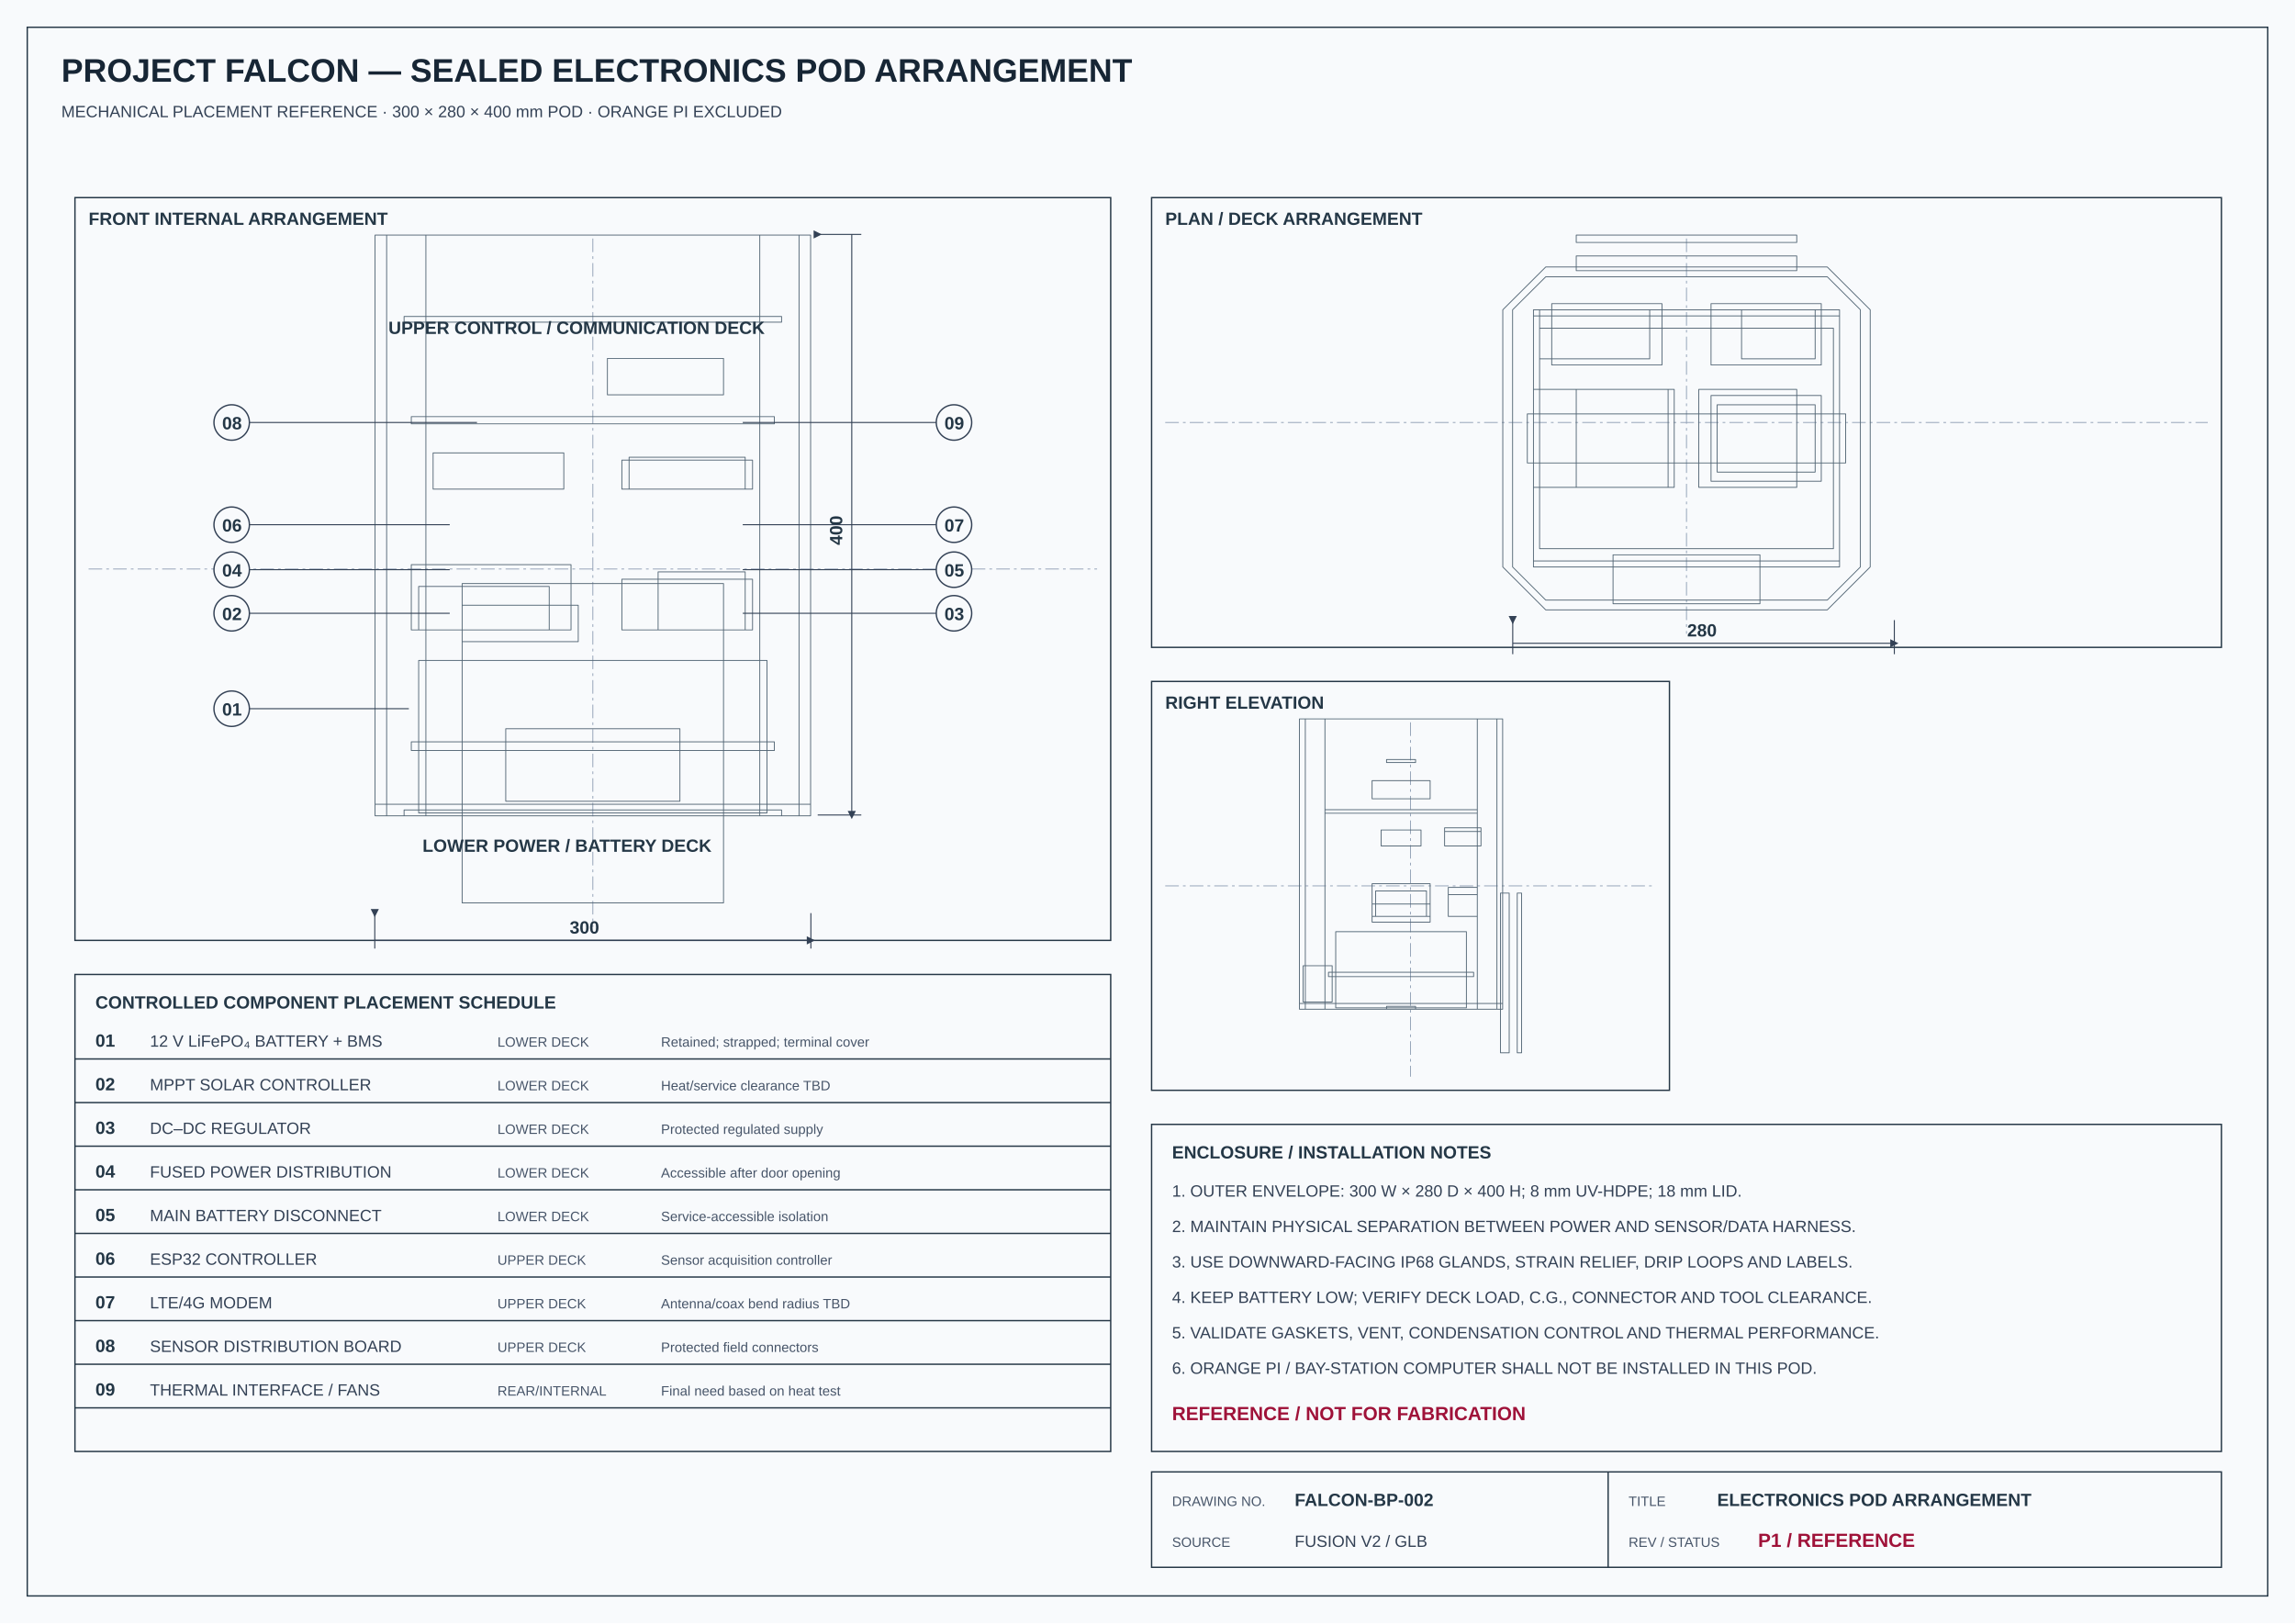
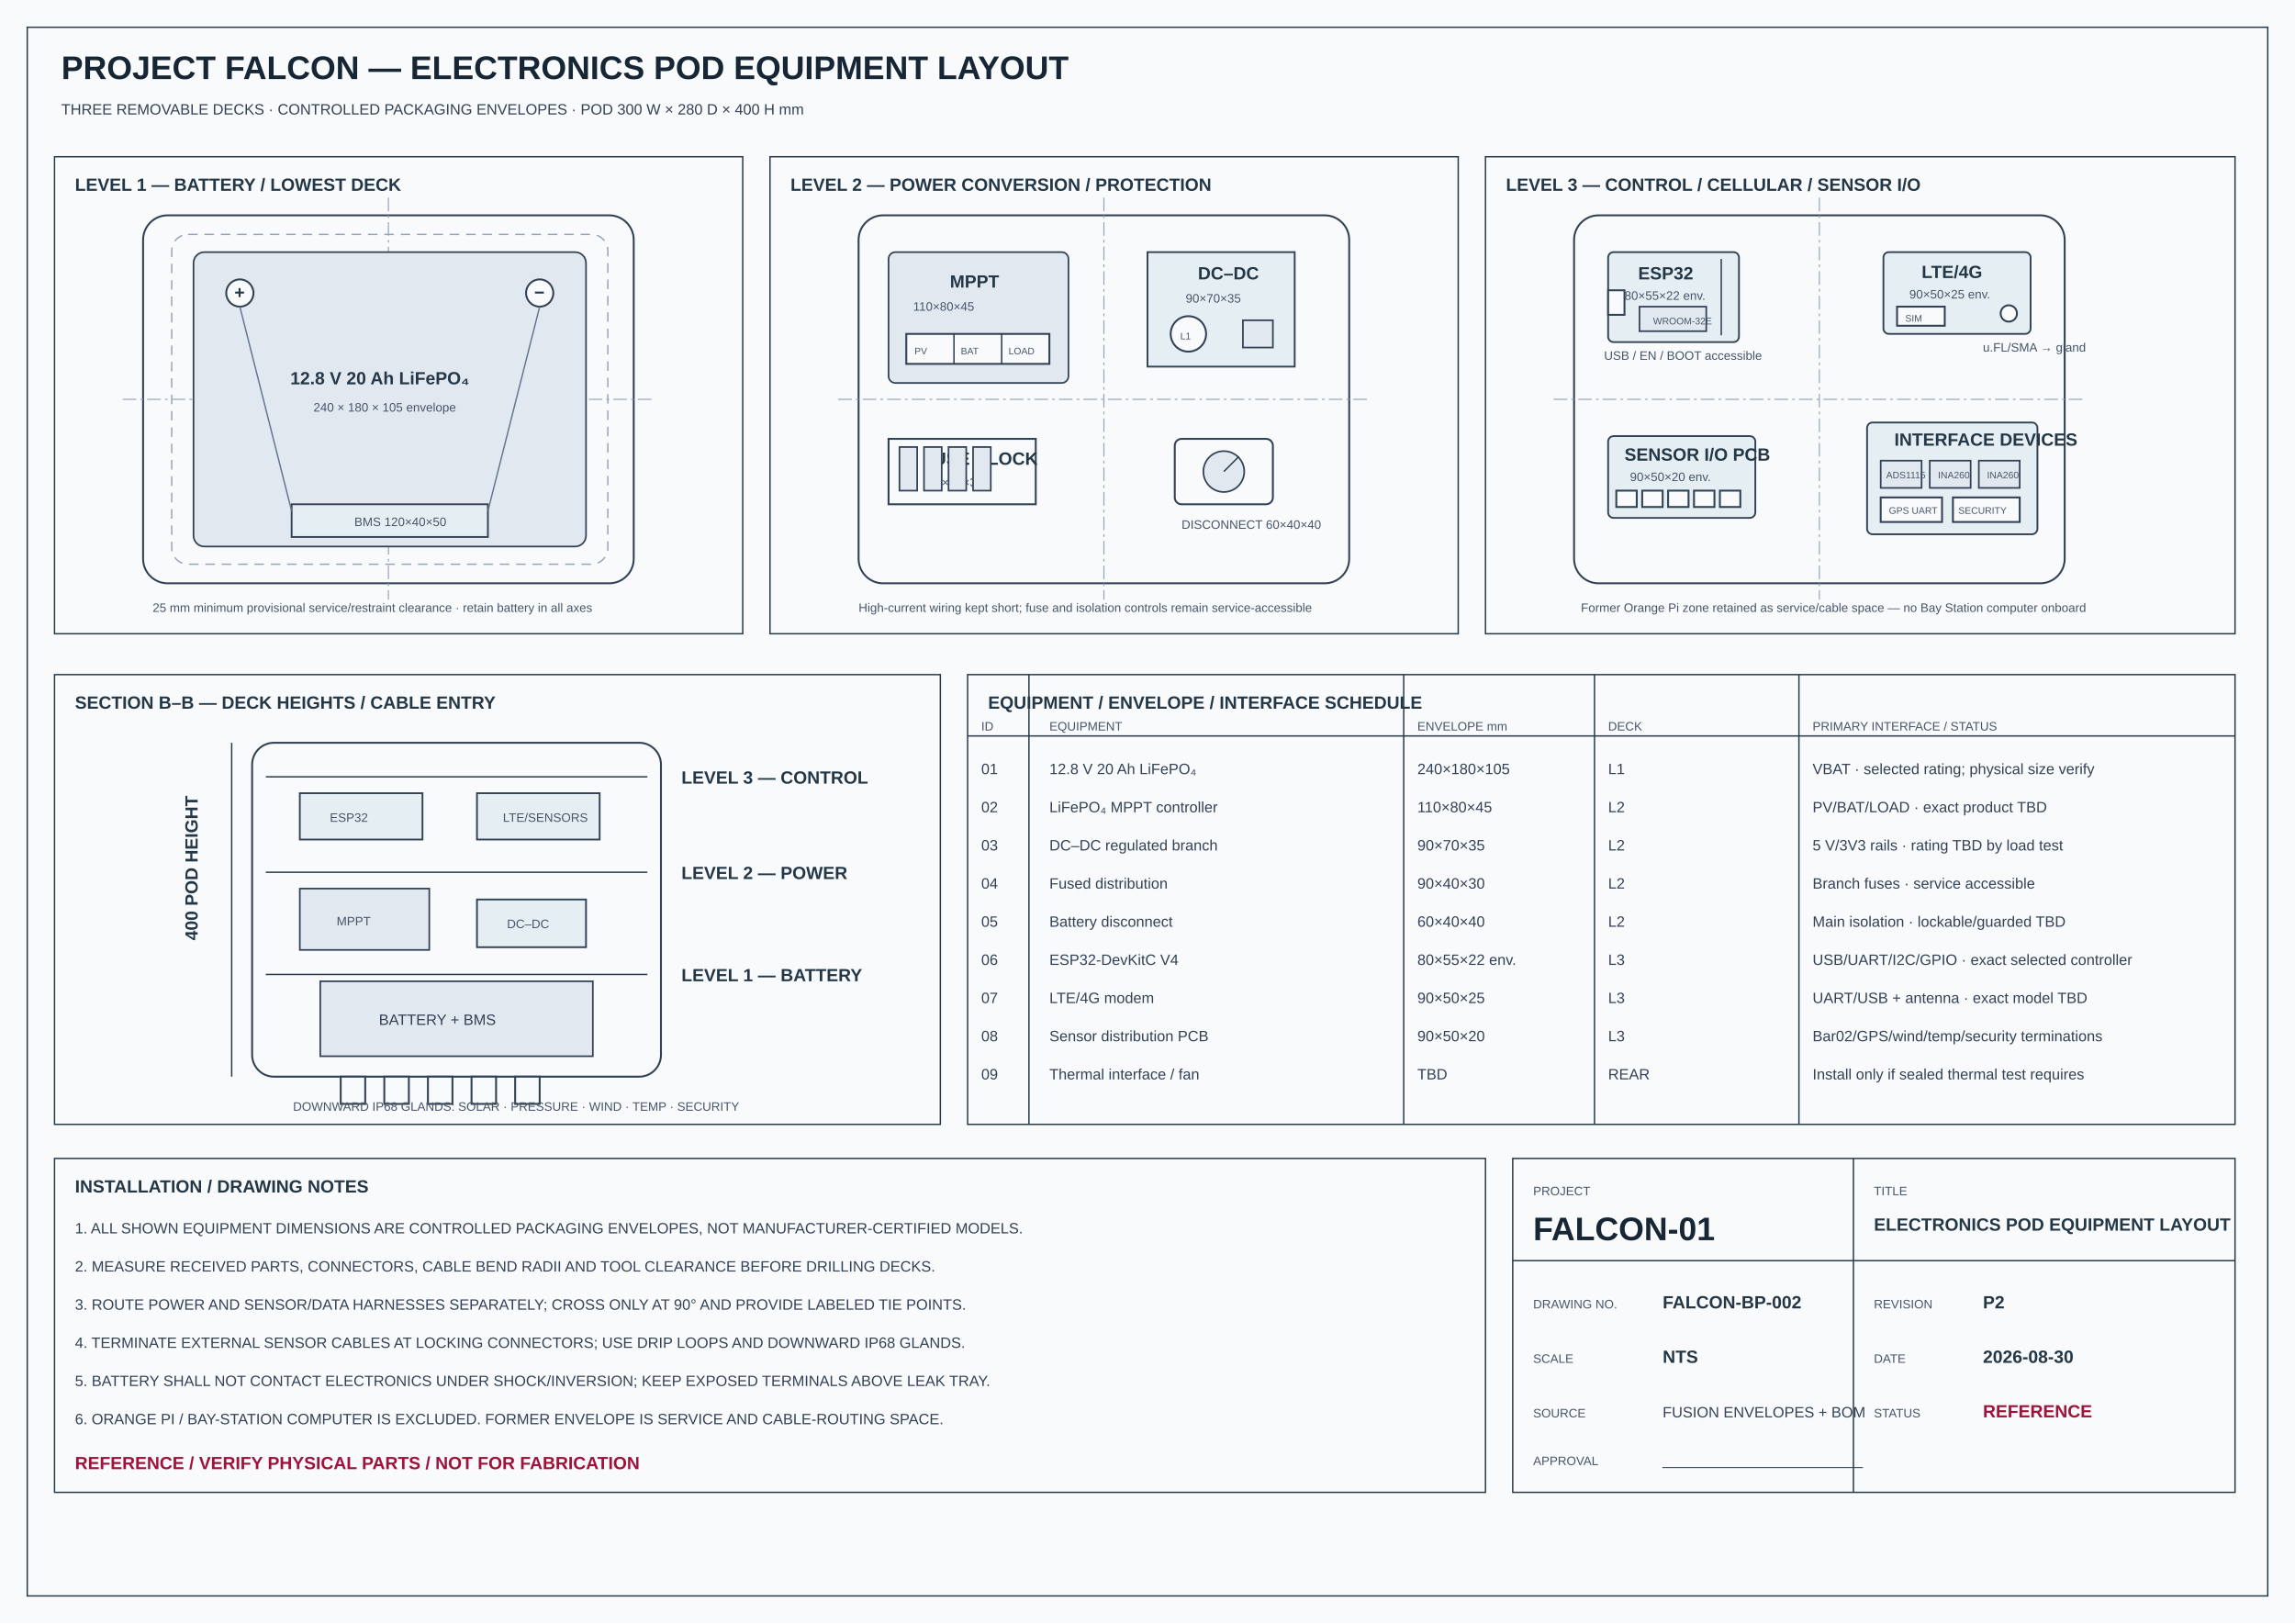
<svg xmlns="http://www.w3.org/2000/svg" width="1684" height="1191" viewBox="0 0 1684 1191">
  <defs>
-     <style>.border{fill:none;stroke:#253746;stroke-width:1}.object{fill:none;stroke:#526574;stroke-width:.62;stroke-linecap:round}.center{fill:none;stroke:#94a3b8;stroke-width:.65;stroke-dasharray:10 3 2 3}.dim{fill:none;stroke:#334155;stroke-width:.75}.call{fill:#f8fafc;stroke:#334155;stroke-width:1}.title{font-family:Arial,sans-serif;font-size:24px;font-weight:700;fill:#172635}.head{font-family:Arial,sans-serif;font-size:13px;font-weight:700;fill:#243746}.txt{font-family:Arial,sans-serif;font-size:12px;fill:#334155}.small{font-family:Arial,sans-serif;font-size:10px;fill:#475569}.tiny{font-family:Arial,sans-serif;font-size:8px;fill:#64748b}.warn{font-family:Arial,sans-serif;font-size:14px;font-weight:700;fill:#9f1239}</style>
-     <marker id="arr2" markerWidth="8" markerHeight="8" refX="4" refY="4" orient="auto">
-       <path d="M8 4 0 0v8z" fill="#334155" />
-     </marker>
+     <style>.b{fill:none;stroke:#263746;stroke-width:1}.o{fill:#f8fafc;stroke:#334155;stroke-width:1.4}.pcb{fill:#e5eef3;stroke:#334155;stroke-width:1.3}.metal{fill:#e2e8f0;stroke:#334155;stroke-width:1.2}.keep{fill:none;stroke:#94a3b8;stroke-width:1;stroke-dasharray:7 5}.wire{fill:none;stroke:#64748b;stroke-width:1}.ctr{fill:none;stroke:#94a3b8;stroke-width:.8;stroke-dasharray:10 3 2 3}.title{font-family:Arial,sans-serif;font-size:24px;font-weight:700;fill:#172635}.h{font-family:Arial,sans-serif;font-size:13px;font-weight:700;fill:#243746}.t{font-family:Arial,sans-serif;font-size:11px;fill:#334155}.s{font-family:Arial,sans-serif;font-size:9px;fill:#475569}.xs{font-family:Arial,sans-serif;font-size:7px;fill:#475569}.w{font-family:Arial,sans-serif;font-size:13px;font-weight:700;fill:#9f1239}</style>
  </defs>
  <rect width="1684" height="1191" fill="#f8fafc" />
-   <rect x="20" y="20" width="1644" height="1151" class="border" />
-   <text x="45" y="60" class="title">PROJECT FALCON — SEALED ELECTRONICS POD ARRANGEMENT</text>
-   <text x="45" y="86" class="txt">MECHANICAL PLACEMENT REFERENCE · 300 × 280 × 400 mm POD · ORANGE PI EXCLUDED</text>
-   <rect x="55" y="145" width="760" height="545" class="border" />
-   <text x="65" y="165" class="head">FRONT INTERNAL ARRANGEMENT</text>
-   <path d="M435.0 175V680 M65 417.5H805" class="center" />
-   <path d="M312.5 172.5L312.5 598.6 M275.2 172.5L275.2 598.6 M557.5 172.5L557.5 598.6 M594.8 172.5L594.8 598.6 M283.7 172.5L283.7 598.6 M586.3 172.5L586.3 598.6 M573.5 236.4L296.5 236.4 M296.5 232.2L573.5 232.2 M573.5 598.6L296.5 598.6 M296.5 594.3L573.5 594.3 M568.2 550.7L301.8 550.7 M568.2 544.3L301.8 544.3 M568.2 311.0L301.8 311.0 M301.8 305.7L568.2 305.7 M562.8 596.5L307.2 596.5 M562.8 484.6L307.2 484.6 M312.5 598.6L557.5 598.6 M312.5 590.1L557.5 590.1 M312.5 172.5L557.5 172.5 M339.1 662.5L339.1 428.2 M530.9 662.5L530.9 428.2 M339.1 662.5L530.9 662.5 M339.1 428.2L530.9 428.2 M371.1 587.9L498.9 587.9 M371.1 534.7L498.9 534.7 M419.0 462.2L301.8 462.2 M301.8 414.3L419.0 414.3 M307.2 484.6L307.2 596.5 M562.8 484.6L562.8 596.5 M552.2 462.2L456.3 462.2 M456.3 425.0L552.2 425.0 M403.0 462.2L307.2 462.2 M307.2 430.3L403.0 430.3 M413.7 358.9L317.8 358.9 M413.7 332.3L317.8 332.3 M456.3 337.6L552.2 337.6 M552.2 358.9L456.3 358.9 M546.8 358.9L461.6 358.9 M461.6 335.5L546.8 335.5 M424.3 470.8L339.1 470.8 M339.1 444.1L424.3 444.1 M530.9 289.7L445.7 289.7 M445.7 263.0L530.9 263.0 M546.8 462.2L482.9 462.2 M482.9 419.6L546.8 419.6 M371.1 534.7L371.1 587.9 M498.9 534.7L498.9 587.9 M301.8 414.3L301.8 462.2 M419.0 414.3L419.0 462.2 M482.9 419.6L482.9 462.2 M546.8 419.6L546.8 462.2 M456.3 425.0L456.3 462.2 M552.2 425.0L552.2 462.2 M275.2 598.6L312.5 598.6 M557.5 590.1L594.8 590.1 M275.2 590.1L312.5 590.1 M594.8 598.6L557.5 598.6 M557.5 172.5L594.8 172.5 M275.2 172.5L312.5 172.5 M307.2 430.3L307.2 462.2 M403.0 430.3L403.0 462.2 M283.7 598.6L312.5 598.6 M557.5 172.5L586.3 172.5 M312.5 172.5L283.7 172.5 M586.3 598.6L557.5 598.6 M339.1 444.1L339.1 470.8 M424.3 444.1L424.3 470.8 M445.7 263.0L445.7 289.7 M530.9 263.0L530.9 289.7 M317.8 332.3L317.8 358.9 M413.7 332.3L413.7 358.9 M461.6 335.5L461.6 358.9 M546.8 335.5L546.8 358.9 M456.3 337.6L456.3 358.9 M552.2 337.6L552.2 358.9 M312.5 590.1L312.5 598.6 M275.2 590.1L275.2 598.6 M557.5 590.1L557.5 598.6 M594.8 590.1L594.8 598.6 M301.8 544.3L301.8 550.7 M568.2 544.3L568.2 550.7 M301.8 305.7L301.8 311.0 M568.2 305.7L568.2 311.0 M296.5 232.2L296.5 236.4 M573.5 232.2L573.5 236.4 M296.5 594.3L296.5 598.6 M573.5 594.3L573.5 598.6" class="object" />
-   <rect x="845" y="145" width="785" height="330" class="border" />
-   <text x="855" y="165" class="head">PLAN / DECK ARRANGEMENT</text>
-   <path d="M1237.5 175V465 M855 310.0H1620" class="center" />
-   <path d="M1354.3 303.7L1120.7 303.7 M1354.3 339.7L1120.7 339.7 M1349.8 411.6L1125.2 411.6 M1349.8 231.8L1125.2 231.8 M1349.8 227.3L1125.2 227.3 M1349.8 416.0L1125.2 416.0 M1345.3 402.6L1129.7 402.6 M1345.3 240.8L1129.7 240.8 M1134.2 447.5L1340.8 447.5 M1134.2 195.9L1340.8 195.9 M1134.2 203.1L1340.8 203.1 M1134.2 440.3L1340.8 440.3 M1372.3 416.0L1372.3 227.3 M1102.7 416.0L1102.7 227.3 M1109.9 416.0L1109.9 227.3 M1365.1 227.3L1365.1 416.0 M1349.8 416.0L1349.8 227.3 M1125.2 416.0L1125.2 227.3 M1349.8 411.6L1349.8 231.8 M1125.2 411.6L1125.2 231.8 M1345.3 240.8L1345.3 402.6 M1129.7 402.6L1129.7 240.8 M1156.6 187.8L1318.4 187.8 M1318.4 198.6L1156.6 198.6 M1318.4 177.9L1156.6 177.9 M1156.6 172.5L1318.4 172.5 M1183.6 407.1L1291.4 407.1 M1291.4 443.0L1183.6 443.0 M1224.0 357.6L1125.2 357.6 M1224.0 285.7L1125.2 285.7 M1255.5 353.1L1336.4 353.1 M1336.4 290.2L1255.5 290.2 M1210.5 263.3L1129.7 263.3 M1210.5 227.3L1129.7 227.3 M1219.5 267.8L1138.6 267.8 M1219.5 222.8L1138.6 222.8 M1336.4 267.8L1255.5 267.8 M1336.4 222.8L1255.5 222.8 M1228.5 357.6L1228.5 285.7 M1156.6 357.6L1156.6 285.7 M1318.4 357.6L1318.4 285.7 M1246.5 357.6L1246.5 285.7 M1224.0 357.6L1224.0 285.7 M1125.2 357.6L1125.2 285.7 M1156.6 357.6L1228.5 357.6 M1228.5 285.7L1156.6 285.7 M1318.4 357.6L1246.5 357.6 M1318.4 285.7L1246.5 285.7 M1331.9 346.4L1260.0 346.4 M1331.9 297.0L1260.0 297.0 M1336.4 353.1L1336.4 290.2 M1255.5 353.1L1255.5 290.2 M1277.9 263.3L1331.9 263.3 M1331.9 227.3L1277.9 227.3 M1331.9 297.0L1331.9 346.4 M1260.0 346.4L1260.0 297.0 M1219.5 267.8L1219.5 222.8 M1138.6 267.8L1138.6 222.8 M1336.4 222.8L1336.4 267.8 M1255.5 267.8L1255.5 222.8 M1372.3 416.0L1340.8 447.5 M1102.7 416.0L1134.2 447.5 M1102.7 227.3L1134.2 195.9 M1340.8 195.9L1372.3 227.3 M1291.4 407.1L1291.4 443.0 M1183.6 407.1L1183.6 443.0 M1210.5 227.3L1210.5 263.3 M1129.7 263.3L1129.7 227.3 M1331.9 263.3L1331.9 227.3 M1277.9 263.3L1277.9 227.3 M1354.3 303.7L1354.3 339.7 M1120.7 339.7L1120.7 303.7 M1134.2 440.3L1109.9 416.0 M1365.1 416.0L1340.8 440.3 M1109.9 227.3L1134.2 203.1 M1365.1 227.3L1340.8 203.1 M1318.4 198.6L1318.4 187.8 M1156.6 198.6L1156.6 187.8 M1318.4 177.9L1318.4 172.5 M1156.6 177.9L1156.6 172.5" class="object" />
-   <rect x="845" y="500" width="380" height="300" class="border" />
-   <text x="855" y="520" class="head">RIGHT ELEVATION</text>
-   <path d="M1035.0 530V790 M855 650.0H1215" class="center" />
-   <path d="M953.5 527.5L953.5 740.5 M972.2 527.5L972.2 740.5 M1084.0 527.5L1084.0 740.5 M1102.6 527.5L1102.6 740.5 M957.8 527.5L957.8 740.5 M1098.4 527.5L1098.4 740.5 M1107.4 772.5L1107.4 655.3 M1101.0 772.5L1101.0 655.3 M1113.3 772.5L1113.3 655.3 M1116.5 772.5L1116.5 655.3 M1084.0 740.5L972.2 740.5 M972.2 736.3L1084.0 736.3 M972.2 527.5L1084.0 527.5 M972.2 596.7L1084.0 596.7 M1084.0 594.1L972.2 594.1 M974.8 716.6L1081.3 716.6 M1081.3 713.4L974.8 713.4 M980.1 739.5L1076.0 739.5 M1076.0 683.6L980.1 683.6 M980.1 683.6L980.1 739.5 M1076.0 683.6L1076.0 739.5 M1006.8 676.6L1049.4 676.6 M1049.4 663.3L1006.8 663.3 M1006.8 586.1L1049.4 586.1 M1049.4 572.8L1006.8 572.8 M1006.8 672.4L1049.4 672.4 M1049.4 648.4L1006.8 648.4 M1009.4 672.4L1046.7 672.4 M1046.7 653.7L1009.4 653.7 M1013.4 620.7L1042.7 620.7 M1042.7 609.0L1013.4 609.0 M956.2 708.6L956.2 735.2 M977.5 708.6L977.5 735.2 M1060.0 620.7L1086.7 620.7 M1086.7 607.4L1060.0 607.4 M1086.7 610.1L1060.0 610.1 M1006.8 648.4L1006.8 672.4 M1049.4 648.4L1049.4 672.4 M1038.7 559.5L1017.4 559.5 M1038.7 557.3L1017.4 557.3 M1038.7 740.5L1017.4 740.5 M1038.7 738.4L1017.4 738.4 M977.5 735.2L956.2 735.2 M977.5 708.6L956.2 708.6 M1062.7 672.4L1084.0 672.4 M1084.0 656.4L1062.7 656.4 M1084.0 651.1L1062.7 651.1 M1062.7 651.1L1062.7 672.4 M1084.0 651.1L1084.0 672.4 M1102.6 740.5L1084.0 740.5 M1084.0 736.3L1102.6 736.3 M1084.0 527.5L1102.6 527.5 M972.2 736.3L953.5 736.3 M972.2 740.5L953.5 740.5 M972.2 527.5L953.5 527.5 M1009.4 653.7L1009.4 672.4 M1046.7 653.7L1046.7 672.4 M1062.7 656.4L1062.7 672.4 M1084.0 656.4L1084.0 672.4 M1084.0 740.5L1098.4 740.5 M1084.0 527.5L1098.4 527.5 M972.2 740.5L957.8 740.5 M957.8 527.5L972.2 527.5 M1006.8 663.3L1006.8 676.6 M1049.4 663.3L1049.4 676.6 M1006.8 572.8L1006.8 586.1 M1049.4 572.8L1049.4 586.1 M1060.0 607.4L1060.0 620.7 M1086.7 607.4L1086.7 620.7 M1013.4 609.0L1013.4 620.7 M1042.7 609.0L1042.7 620.7 M1060.0 610.1L1060.0 620.7 M1086.7 610.1L1086.7 620.7 M1101.0 655.3L1107.4 655.3 M1101.0 772.5L1107.4 772.5 M953.5 736.3L953.5 740.5 M972.2 736.3L972.2 740.5 M1084.0 736.3L1084.0 740.5 M1102.6 736.3L1102.6 740.5 M1113.3 655.3L1116.5 655.3 M1113.3 772.5L1116.5 772.5 M974.8 713.4L974.8 716.6 M1081.3 713.4L1081.3 716.6 M972.2 594.1L972.2 596.7 M1084.0 594.1L1084.0 596.7 M1017.4 557.3L1017.4 559.5 M1038.7 557.3L1038.7 559.5 M1017.4 738.4L1017.4 740.5 M1038.7 738.4L1038.7 740.5" class="object" />
-   <path d="M275 670V696 M595 670V696 M275 690H595" class="dim" marker-start="url(#arr2)" marker-end="url(#arr2)" />
-   <text x="418" y="685" class="head">300</text>
-   <path d="M600 172H632 M600 598H632 M625 172V598" class="dim" marker-start="url(#arr2)" marker-end="url(#arr2)" />
-   <text x="618" y="400" class="head" transform="rotate(-90 618 400)">400</text>
-   <path d="M1110 455V480 M1390 455V480 M1110 472H1390" class="dim" marker-start="url(#arr2)" marker-end="url(#arr2)" />
-   <text x="1238" y="467" class="head">280</text>
-   <path d="M180 520H300" class="dim" />
-   <circle cx="170" cy="520" r="13" class="call" />
-   <text x="163" y="525" class="head">01</text>
-   <path d="M180 450H330" class="dim" />
-   <circle cx="170" cy="450" r="13" class="call" />
-   <text x="163" y="455" class="head">02</text>
-   <path d="M690 450H545" class="dim" />
-   <circle cx="700" cy="450" r="13" class="call" />
-   <text x="693" y="455" class="head">03</text>
-   <path d="M180 418H330" class="dim" />
-   <circle cx="170" cy="418" r="13" class="call" />
-   <text x="163" y="423" class="head">04</text>
-   <path d="M690 418H545" class="dim" />
-   <circle cx="700" cy="418" r="13" class="call" />
-   <text x="693" y="423" class="head">05</text>
-   <path d="M180 385H330" class="dim" />
-   <circle cx="170" cy="385" r="13" class="call" />
-   <text x="163" y="390" class="head">06</text>
-   <path d="M690 385H545" class="dim" />
-   <circle cx="700" cy="385" r="13" class="call" />
-   <text x="693" y="390" class="head">07</text>
-   <path d="M180 310H350" class="dim" />
-   <circle cx="170" cy="310" r="13" class="call" />
-   <text x="163" y="315" class="head">08</text>
-   <path d="M690 310H545" class="dim" />
-   <circle cx="700" cy="310" r="13" class="call" />
-   <text x="693" y="315" class="head">09</text>
-   <text x="285" y="245" class="head">UPPER CONTROL / COMMUNICATION DECK</text>
-   <text x="310" y="625" class="head">LOWER POWER / BATTERY DECK</text>
-   <rect x="55" y="715" width="760" height="350" class="border" />
-   <text x="70" y="740" class="head">CONTROLLED COMPONENT PLACEMENT SCHEDULE</text>
-   <line x1="55" y1="777" x2="815" y2="777" class="border" />
-   <text x="70" y="768" class="head">01</text>
-   <text x="110" y="768" class="txt">12 V LiFePO₄ BATTERY + BMS</text>
-   <text x="365" y="768" class="small">LOWER DECK</text>
-   <text x="485" y="768" class="small">Retained; strapped; terminal cover</text>
-   <line x1="55" y1="809" x2="815" y2="809" class="border" />
-   <text x="70" y="800" class="head">02</text>
-   <text x="110" y="800" class="txt">MPPT SOLAR CONTROLLER</text>
-   <text x="365" y="800" class="small">LOWER DECK</text>
-   <text x="485" y="800" class="small">Heat/service clearance TBD</text>
-   <line x1="55" y1="841" x2="815" y2="841" class="border" />
-   <text x="70" y="832" class="head">03</text>
-   <text x="110" y="832" class="txt">DC–DC REGULATOR</text>
-   <text x="365" y="832" class="small">LOWER DECK</text>
-   <text x="485" y="832" class="small">Protected regulated supply</text>
-   <line x1="55" y1="873" x2="815" y2="873" class="border" />
-   <text x="70" y="864" class="head">04</text>
-   <text x="110" y="864" class="txt">FUSED POWER DISTRIBUTION</text>
-   <text x="365" y="864" class="small">LOWER DECK</text>
-   <text x="485" y="864" class="small">Accessible after door opening</text>
-   <line x1="55" y1="905" x2="815" y2="905" class="border" />
-   <text x="70" y="896" class="head">05</text>
-   <text x="110" y="896" class="txt">MAIN BATTERY DISCONNECT</text>
-   <text x="365" y="896" class="small">LOWER DECK</text>
-   <text x="485" y="896" class="small">Service-accessible isolation</text>
-   <line x1="55" y1="937" x2="815" y2="937" class="border" />
-   <text x="70" y="928" class="head">06</text>
-   <text x="110" y="928" class="txt">ESP32 CONTROLLER</text>
-   <text x="365" y="928" class="small">UPPER DECK</text>
-   <text x="485" y="928" class="small">Sensor acquisition controller</text>
-   <line x1="55" y1="969" x2="815" y2="969" class="border" />
-   <text x="70" y="960" class="head">07</text>
-   <text x="110" y="960" class="txt">LTE/4G MODEM</text>
-   <text x="365" y="960" class="small">UPPER DECK</text>
-   <text x="485" y="960" class="small">Antenna/coax bend radius TBD</text>
-   <line x1="55" y1="1001" x2="815" y2="1001" class="border" />
-   <text x="70" y="992" class="head">08</text>
-   <text x="110" y="992" class="txt">SENSOR DISTRIBUTION BOARD</text>
-   <text x="365" y="992" class="small">UPPER DECK</text>
-   <text x="485" y="992" class="small">Protected field connectors</text>
-   <line x1="55" y1="1033" x2="815" y2="1033" class="border" />
-   <text x="70" y="1024" class="head">09</text>
-   <text x="110" y="1024" class="txt">THERMAL INTERFACE / FANS</text>
-   <text x="365" y="1024" class="small">REAR/INTERNAL</text>
-   <text x="485" y="1024" class="small">Final need based on heat test</text>
-   <rect x="845" y="825" width="785" height="240" class="border" />
-   <text x="860" y="850" class="head">ENCLOSURE / INSTALLATION NOTES</text>
-   <text x="860" y="878" class="txt">1. OUTER ENVELOPE: 300 W × 280 D × 400 H; 8 mm UV-HDPE; 18 mm LID.</text>
-   <text x="860" y="904" class="txt">2. MAINTAIN PHYSICAL SEPARATION BETWEEN POWER AND SENSOR/DATA HARNESS.</text>
-   <text x="860" y="930" class="txt">3. USE DOWNWARD-FACING IP68 GLANDS, STRAIN RELIEF, DRIP LOOPS AND LABELS.</text>
-   <text x="860" y="956" class="txt">4. KEEP BATTERY LOW; VERIFY DECK LOAD, C.G., CONNECTOR AND TOOL CLEARANCE.</text>
-   <text x="860" y="982" class="txt">5. VALIDATE GASKETS, VENT, CONDENSATION CONTROL AND THERMAL PERFORMANCE.</text>
-   <text x="860" y="1008" class="txt">6. ORANGE PI / BAY-STATION COMPUTER SHALL NOT BE INSTALLED IN THIS POD.</text>
-   <text x="860" y="1042" class="warn">REFERENCE / NOT FOR FABRICATION</text>
-   <rect x="845" y="1080" width="785" height="70" class="border" />
-   <line x1="1180" y1="1080" x2="1180" y2="1150" class="border" />
-   <text x="860" y="1105" class="small">DRAWING NO.</text>
-   <text x="950" y="1105" class="head">FALCON-BP-002</text>
-   <text x="860" y="1135" class="small">SOURCE</text>
-   <text x="950" y="1135" class="txt">FUSION V2 / GLB</text>
-   <text x="1195" y="1105" class="small">TITLE</text>
-   <text x="1260" y="1105" class="head">ELECTRONICS POD ARRANGEMENT</text>
-   <text x="1195" y="1135" class="small">REV / STATUS</text>
-   <text x="1290" y="1135" class="warn">P1 / REFERENCE</text>
+   <rect x="20" y="20" width="1644" height="1151" class="b" />
+   <text x="45" y="58" class="title">PROJECT FALCON — ELECTRONICS POD EQUIPMENT LAYOUT</text>
+   <text x="45" y="84" class="t">THREE REMOVABLE DECKS · CONTROLLED PACKAGING ENVELOPES · POD 300 W × 280 D × 400 H mm</text>
+   <rect x="40" y="115" width="505" height="350" class="b" />
+   <text x="55" y="140" class="h">LEVEL 1 — BATTERY / LOWEST DECK</text>
+   <rect x="105" y="158" width="360" height="270" rx="18" class="o" />
+   <line x1="285" y1="145" x2="285" y2="440" class="ctr" />
+   <line x1="90" y1="293" x2="480" y2="293" class="ctr" />
+   <rect x="142" y="185" width="288" height="216" rx="8" class="metal" />
+   <text x="213" y="282" class="h">12.8 V 20 Ah LiFePO₄</text>
+   <text x="230" y="302" class="s">240 × 180 × 105 envelope</text>
+   <circle cx="176" cy="215" r="10" class="o" />
+   <text x="172" y="219" class="h">+</text>
+   <circle cx="396" cy="215" r="10" class="o" />
+   <text x="392" y="219" class="h">−</text>
+   <rect x="214" y="370" width="144" height="24" class="pcb" />
+   <text x="260" y="386" class="s">BMS 120×40×50</text>
+   <line x1="176" y1="225" x2="214" y2="375" class="wire" />
+   <line x1="396" y1="225" x2="358" y2="375" class="wire" />
+   <rect x="126" y="172" width="320" height="242" rx="12" class="keep" />
+   <text x="112" y="449" class="s">25 mm minimum provisional service/restraint clearance · retain battery in all axes</text>
+   <rect x="565" y="115" width="505" height="350" class="b" />
+   <text x="580" y="140" class="h">LEVEL 2 — POWER CONVERSION / PROTECTION</text>
+   <rect x="630" y="158" width="360" height="270" rx="18" class="o" />
+   <line x1="810" y1="145" x2="810" y2="440" class="ctr" />
+   <line x1="615" y1="293" x2="1005" y2="293" class="ctr" />
+   <rect x="652" y="185" width="132" height="96" rx="5" class="metal" />
+   <text x="697" y="211" class="h">MPPT</text>
+   <text x="670" y="228" class="s">110×80×45</text>
+   <rect x="665" y="245" width="105" height="22" class="o" />
+   <line x1="700" y1="245" x2="700" y2="267" class="b" />
+   <line x1="735" y1="245" x2="735" y2="267" class="b" />
+   <text x="671" y="260" class="xs">PV</text>
+   <text x="705" y="260" class="xs">BAT</text>
+   <text x="740" y="260" class="xs">LOAD</text>
+   <rect x="842" y="185" width="108" height="84" class="pcb" />
+   <text x="879" y="205" class="h">DC–DC</text>
+   <text x="870" y="222" class="s">90×70×35</text>
+   <circle cx="872" cy="245" r="13" class="o" />
+   <rect x="912" y="235" width="22" height="20" class="metal" />
+   <text x="866" y="249" class="xs">L1</text>
+   <rect x="652" y="322" width="108" height="48" class="o" />
+   <text x="677" y="341" class="h">FUSE BLOCK</text>
+   <text x="681" y="357" class="s">90×40×30</text>
+   <rect x="660" y="328" width="13" height="32" class="metal" />
+   <rect x="678" y="328" width="13" height="32" class="metal" />
+   <rect x="696" y="328" width="13" height="32" class="metal" />
+   <rect x="714" y="328" width="13" height="32" class="metal" />
+   <rect x="862" y="322" width="72" height="48" rx="5" class="o" />
+   <circle cx="898" cy="346" r="15" class="metal" />
+   <line x1="898" y1="346" x2="909" y2="335" class="b" />
+   <text x="867" y="388" class="s">DISCONNECT 60×40×40</text>
+   <text x="630" y="449" class="s">High-current wiring kept short; fuse and isolation controls remain service-accessible</text>
+   <rect x="1090" y="115" width="550" height="350" class="b" />
+   <text x="1105" y="140" class="h">LEVEL 3 — CONTROL / CELLULAR / SENSOR I/O</text>
+   <rect x="1155" y="158" width="360" height="270" rx="18" class="o" />
+   <line x1="1335" y1="145" x2="1335" y2="440" class="ctr" />
+   <line x1="1140" y1="293" x2="1530" y2="293" class="ctr" />
+   <rect x="1180" y="185" width="96" height="66" rx="4" class="pcb" />
+   <text x="1202" y="205" class="h">ESP32</text>
+   <text x="1192" y="220" class="s">80×55×22 env.</text>
+   <rect x="1203" y="225" width="49" height="18" class="metal" />
+   <text x="1213" y="238" class="xs">WROOM-32E</text>
+   <rect x="1180" y="213" width="12" height="18" class="o" />
+   <line x1="1263" y1="190" x2="1263" y2="246" class="b" />
+   <text x="1177" y="264" class="s">USB / EN / BOOT accessible</text>
+   <rect x="1382" y="185" width="108" height="60" rx="4" class="pcb" />
+   <text x="1410" y="204" class="h">LTE/4G</text>
+   <text x="1401" y="219" class="s">90×50×25 env.</text>
+   <rect x="1392" y="225" width="35" height="14" class="o" />
+   <text x="1398" y="236" class="xs">SIM</text>
+   <circle cx="1474" cy="230" r="6" class="o" />
+   <text x="1455" y="258" class="s">u.FL/SMA → gland</text>
+   <rect x="1180" y="320" width="108" height="60" rx="4" class="pcb" />
+   <text x="1192" y="338" class="h">SENSOR I/O PCB</text>
+   <text x="1196" y="353" class="s">90×50×20 env.</text>
+   <rect x="1186" y="360" width="15" height="12" class="o" />
+   <rect x="1205" y="360" width="15" height="12" class="o" />
+   <rect x="1224" y="360" width="15" height="12" class="o" />
+   <rect x="1243" y="360" width="15" height="12" class="o" />
+   <rect x="1262" y="360" width="15" height="12" class="o" />
+   <rect x="1370" y="310" width="125" height="82" rx="4" class="pcb" />
+   <text x="1390" y="327" class="h">INTERFACE DEVICES</text>
+   <rect x="1380" y="338" width="30" height="20" class="metal" />
+   <text x="1384" y="351" class="xs">ADS1115</text>
+   <rect x="1416" y="338" width="30" height="20" class="metal" />
+   <text x="1422" y="351" class="xs">INA260</text>
+   <rect x="1452" y="338" width="30" height="20" class="metal" />
+   <text x="1458" y="351" class="xs">INA260</text>
+   <rect x="1380" y="365" width="45" height="18" class="o" />
+   <text x="1386" y="377" class="xs">GPS UART</text>
+   <rect x="1433" y="365" width="49" height="18" class="o" />
+   <text x="1437" y="377" class="xs">SECURITY</text>
+   <text x="1160" y="449" class="s">Former Orange Pi zone retained as service/cable space — no Bay Station computer onboard</text>
+   <rect x="40" y="495" width="650" height="330" class="b" />
+   <text x="55" y="520" class="h">SECTION B–B — DECK HEIGHTS / CABLE ENTRY</text>
+   <rect x="185" y="545" width="300" height="245" rx="16" class="o" />
+   <line x1="195" y1="715" x2="475" y2="715" class="b" />
+   <line x1="195" y1="640" x2="475" y2="640" class="b" />
+   <line x1="195" y1="570" x2="475" y2="570" class="b" />
+   <text x="500" y="575" class="h">LEVEL 3 — CONTROL</text>
+   <text x="500" y="645" class="h">LEVEL 2 — POWER</text>
+   <text x="500" y="720" class="h">LEVEL 1 — BATTERY</text>
+   <rect x="235" y="720" width="200" height="55" class="metal" />
+   <text x="278" y="752" class="t">BATTERY + BMS</text>
+   <rect x="220" y="652" width="95" height="45" class="metal" />
+   <text x="247" y="679" class="s">MPPT</text>
+   <rect x="350" y="660" width="80" height="35" class="pcb" />
+   <text x="372" y="681" class="s">DC–DC</text>
+   <rect x="220" y="582" width="90" height="34" class="pcb" />
+   <text x="242" y="603" class="s">ESP32</text>
+   <rect x="350" y="582" width="90" height="34" class="pcb" />
+   <text x="369" y="603" class="s">LTE/SENSORS</text>
+   <rect x="250" y="790" width="18" height="20" class="o" />
+   <rect x="282" y="790" width="18" height="20" class="o" />
+   <rect x="314" y="790" width="18" height="20" class="o" />
+   <rect x="346" y="790" width="18" height="20" class="o" />
+   <rect x="378" y="790" width="18" height="20" class="o" />
+   <text x="215" y="815" class="s">DOWNWARD IP68 GLANDS: SOLAR · PRESSURE · WIND · TEMP · SECURITY</text>
+   <line x1="170" y1="545" x2="170" y2="790" class="b" />
+   <text x="145" y="690" class="h" transform="rotate(-90 145 690)">400 POD HEIGHT</text>
+   <rect x="710" y="495" width="930" height="330" class="b" />
+   <text x="725" y="520" class="h">EQUIPMENT / ENVELOPE / INTERFACE SCHEDULE</text>
+   <line x1="710" y1="540" x2="1640" y2="540" class="b" />
+   <line x1="755" y1="495" x2="755" y2="825" class="b" />
+   <line x1="1030" y1="495" x2="1030" y2="825" class="b" />
+   <line x1="1170" y1="495" x2="1170" y2="825" class="b" />
+   <line x1="1320" y1="495" x2="1320" y2="825" class="b" />
+   <text x="720" y="536" class="s">ID</text>
+   <text x="770" y="536" class="s">EQUIPMENT</text>
+   <text x="1040" y="536" class="s">ENVELOPE mm</text>
+   <text x="1180" y="536" class="s">DECK</text>
+   <text x="1330" y="536" class="s">PRIMARY INTERFACE / STATUS</text>
+   <text x="720" y="568" class="t">01</text>
+   <text x="770" y="568" class="t">12.8 V 20 Ah LiFePO₄</text>
+   <text x="1040" y="568" class="t">240×180×105</text>
+   <text x="1180" y="568" class="t">L1</text>
+   <text x="1330" y="568" class="t">VBAT · selected rating; physical size verify</text>
+   <text x="720" y="596" class="t">02</text>
+   <text x="770" y="596" class="t">LiFePO₄ MPPT controller</text>
+   <text x="1040" y="596" class="t">110×80×45</text>
+   <text x="1180" y="596" class="t">L2</text>
+   <text x="1330" y="596" class="t">PV/BAT/LOAD · exact product TBD</text>
+   <text x="720" y="624" class="t">03</text>
+   <text x="770" y="624" class="t">DC–DC regulated branch</text>
+   <text x="1040" y="624" class="t">90×70×35</text>
+   <text x="1180" y="624" class="t">L2</text>
+   <text x="1330" y="624" class="t">5 V/3V3 rails · rating TBD by load test</text>
+   <text x="720" y="652" class="t">04</text>
+   <text x="770" y="652" class="t">Fused distribution</text>
+   <text x="1040" y="652" class="t">90×40×30</text>
+   <text x="1180" y="652" class="t">L2</text>
+   <text x="1330" y="652" class="t">Branch fuses · service accessible</text>
+   <text x="720" y="680" class="t">05</text>
+   <text x="770" y="680" class="t">Battery disconnect</text>
+   <text x="1040" y="680" class="t">60×40×40</text>
+   <text x="1180" y="680" class="t">L2</text>
+   <text x="1330" y="680" class="t">Main isolation · lockable/guarded TBD</text>
+   <text x="720" y="708" class="t">06</text>
+   <text x="770" y="708" class="t">ESP32-DevKitC V4</text>
+   <text x="1040" y="708" class="t">80×55×22 env.</text>
+   <text x="1180" y="708" class="t">L3</text>
+   <text x="1330" y="708" class="t">USB/UART/I2C/GPIO · exact selected controller</text>
+   <text x="720" y="736" class="t">07</text>
+   <text x="770" y="736" class="t">LTE/4G modem</text>
+   <text x="1040" y="736" class="t">90×50×25</text>
+   <text x="1180" y="736" class="t">L3</text>
+   <text x="1330" y="736" class="t">UART/USB + antenna · exact model TBD</text>
+   <text x="720" y="764" class="t">08</text>
+   <text x="770" y="764" class="t">Sensor distribution PCB</text>
+   <text x="1040" y="764" class="t">90×50×20</text>
+   <text x="1180" y="764" class="t">L3</text>
+   <text x="1330" y="764" class="t">Bar02/GPS/wind/temp/security terminations</text>
+   <text x="720" y="792" class="t">09</text>
+   <text x="770" y="792" class="t">Thermal interface / fan</text>
+   <text x="1040" y="792" class="t">TBD</text>
+   <text x="1180" y="792" class="t">REAR</text>
+   <text x="1330" y="792" class="t">Install only if sealed thermal test requires</text>
+   <rect x="40" y="850" width="1050" height="245" class="b" />
+   <text x="55" y="875" class="h">INSTALLATION / DRAWING NOTES</text>
+   <text x="55" y="905" class="t">1. ALL SHOWN EQUIPMENT DIMENSIONS ARE CONTROLLED PACKAGING ENVELOPES, NOT MANUFACTURER-CERTIFIED MODELS.</text>
+   <text x="55" y="933" class="t">2. MEASURE RECEIVED PARTS, CONNECTORS, CABLE BEND RADII AND TOOL CLEARANCE BEFORE DRILLING DECKS.</text>
+   <text x="55" y="961" class="t">3. ROUTE POWER AND SENSOR/DATA HARNESSES SEPARATELY; CROSS ONLY AT 90° AND PROVIDE LABELED TIE POINTS.</text>
+   <text x="55" y="989" class="t">4. TERMINATE EXTERNAL SENSOR CABLES AT LOCKING CONNECTORS; USE DRIP LOOPS AND DOWNWARD IP68 GLANDS.</text>
+   <text x="55" y="1017" class="t">5. BATTERY SHALL NOT CONTACT ELECTRONICS UNDER SHOCK/INVERSION; KEEP EXPOSED TERMINALS ABOVE LEAK TRAY.</text>
+   <text x="55" y="1045" class="t">6. ORANGE PI / BAY-STATION COMPUTER IS EXCLUDED. FORMER ENVELOPE IS SERVICE AND CABLE-ROUTING SPACE.</text>
+   <text x="55" y="1078" class="w">REFERENCE / VERIFY PHYSICAL PARTS / NOT FOR FABRICATION</text>
+   <rect x="1110" y="850" width="530" height="245" class="b" />
+   <line x1="1110" y1="925" x2="1640" y2="925" class="b" />
+   <line x1="1360" y1="850" x2="1360" y2="1095" class="b" />
+   <text x="1125" y="877" class="s">PROJECT</text>
+   <text x="1125" y="910" class="title">FALCON-01</text>
+   <text x="1375" y="877" class="s">TITLE</text>
+   <text x="1375" y="903" class="h">ELECTRONICS POD EQUIPMENT LAYOUT</text>
+   <text x="1125" y="960" class="s">DRAWING NO.</text>
+   <text x="1220" y="960" class="h">FALCON-BP-002</text>
+   <text x="1375" y="960" class="s">REVISION</text>
+   <text x="1455" y="960" class="h">P2</text>
+   <text x="1125" y="1000" class="s">SCALE</text>
+   <text x="1220" y="1000" class="h">NTS</text>
+   <text x="1375" y="1000" class="s">DATE</text>
+   <text x="1455" y="1000" class="h">2026-08-30</text>
+   <text x="1125" y="1040" class="s">SOURCE</text>
+   <text x="1220" y="1040" class="t">FUSION ENVELOPES + BOM</text>
+   <text x="1375" y="1040" class="s">STATUS</text>
+   <text x="1455" y="1040" class="w">REFERENCE</text>
+   <text x="1125" y="1075" class="s">APPROVAL</text>
+   <text x="1220" y="1075" class="t">________________________</text>
</svg>
